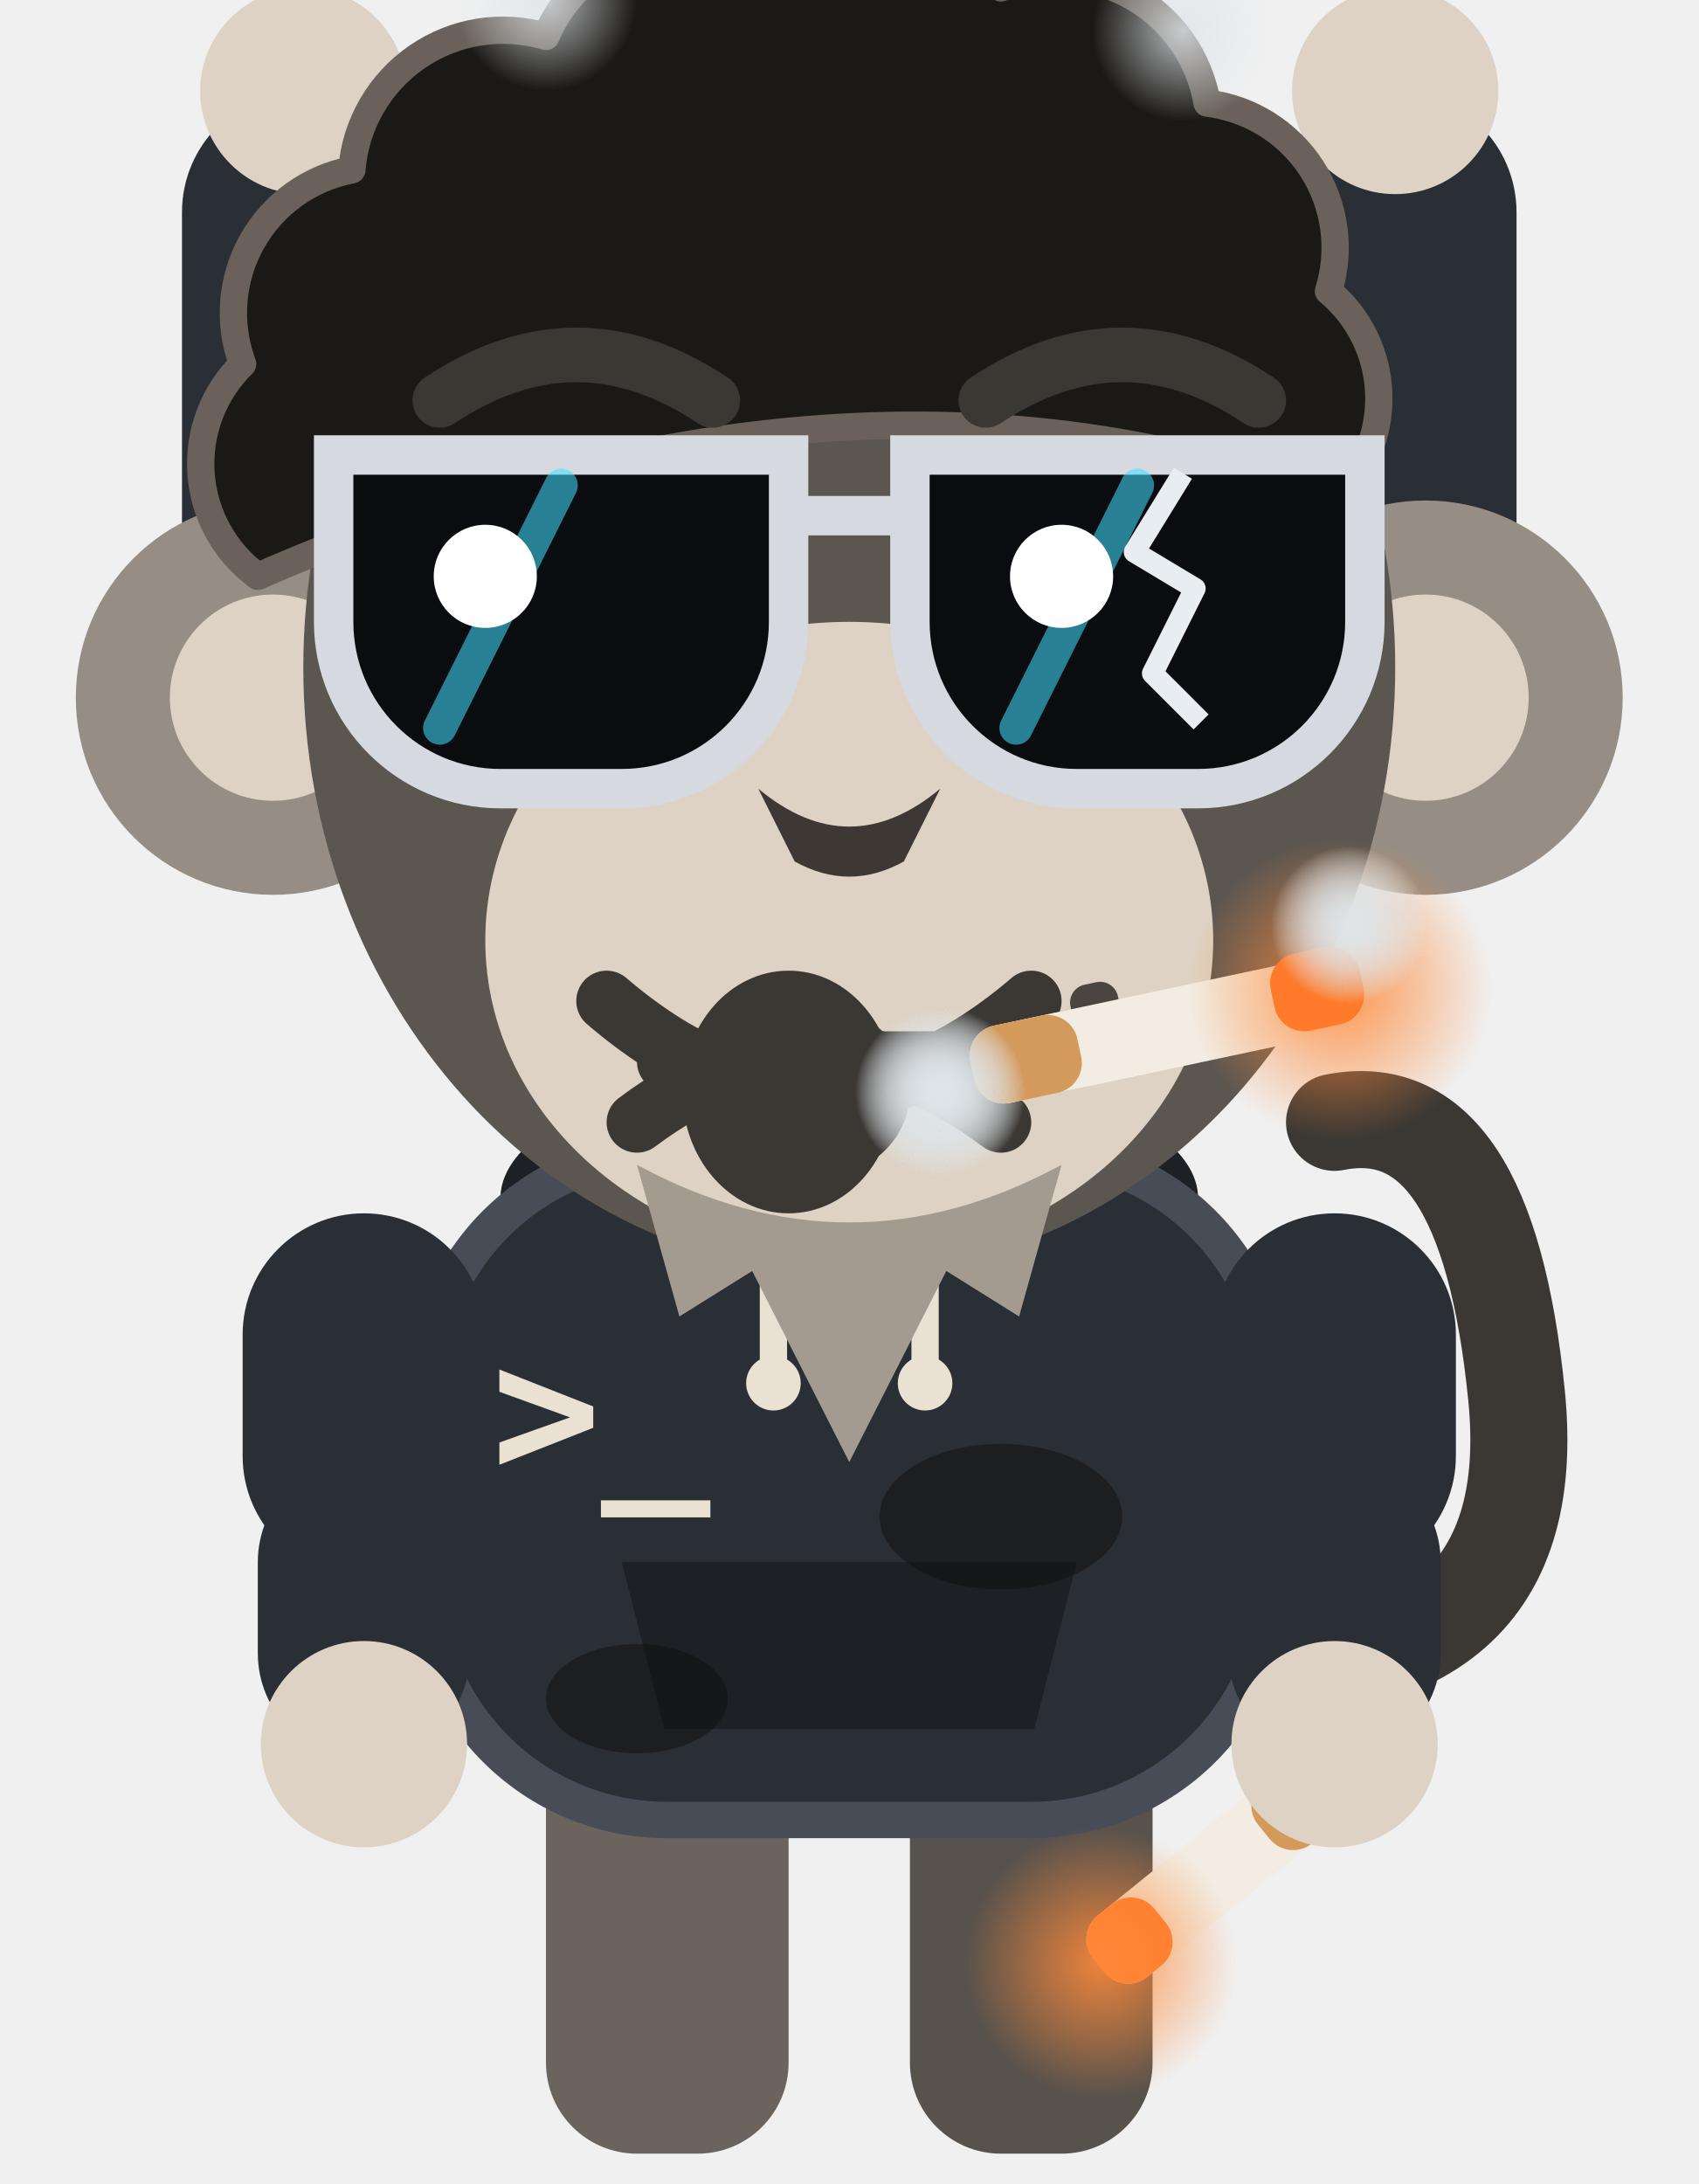
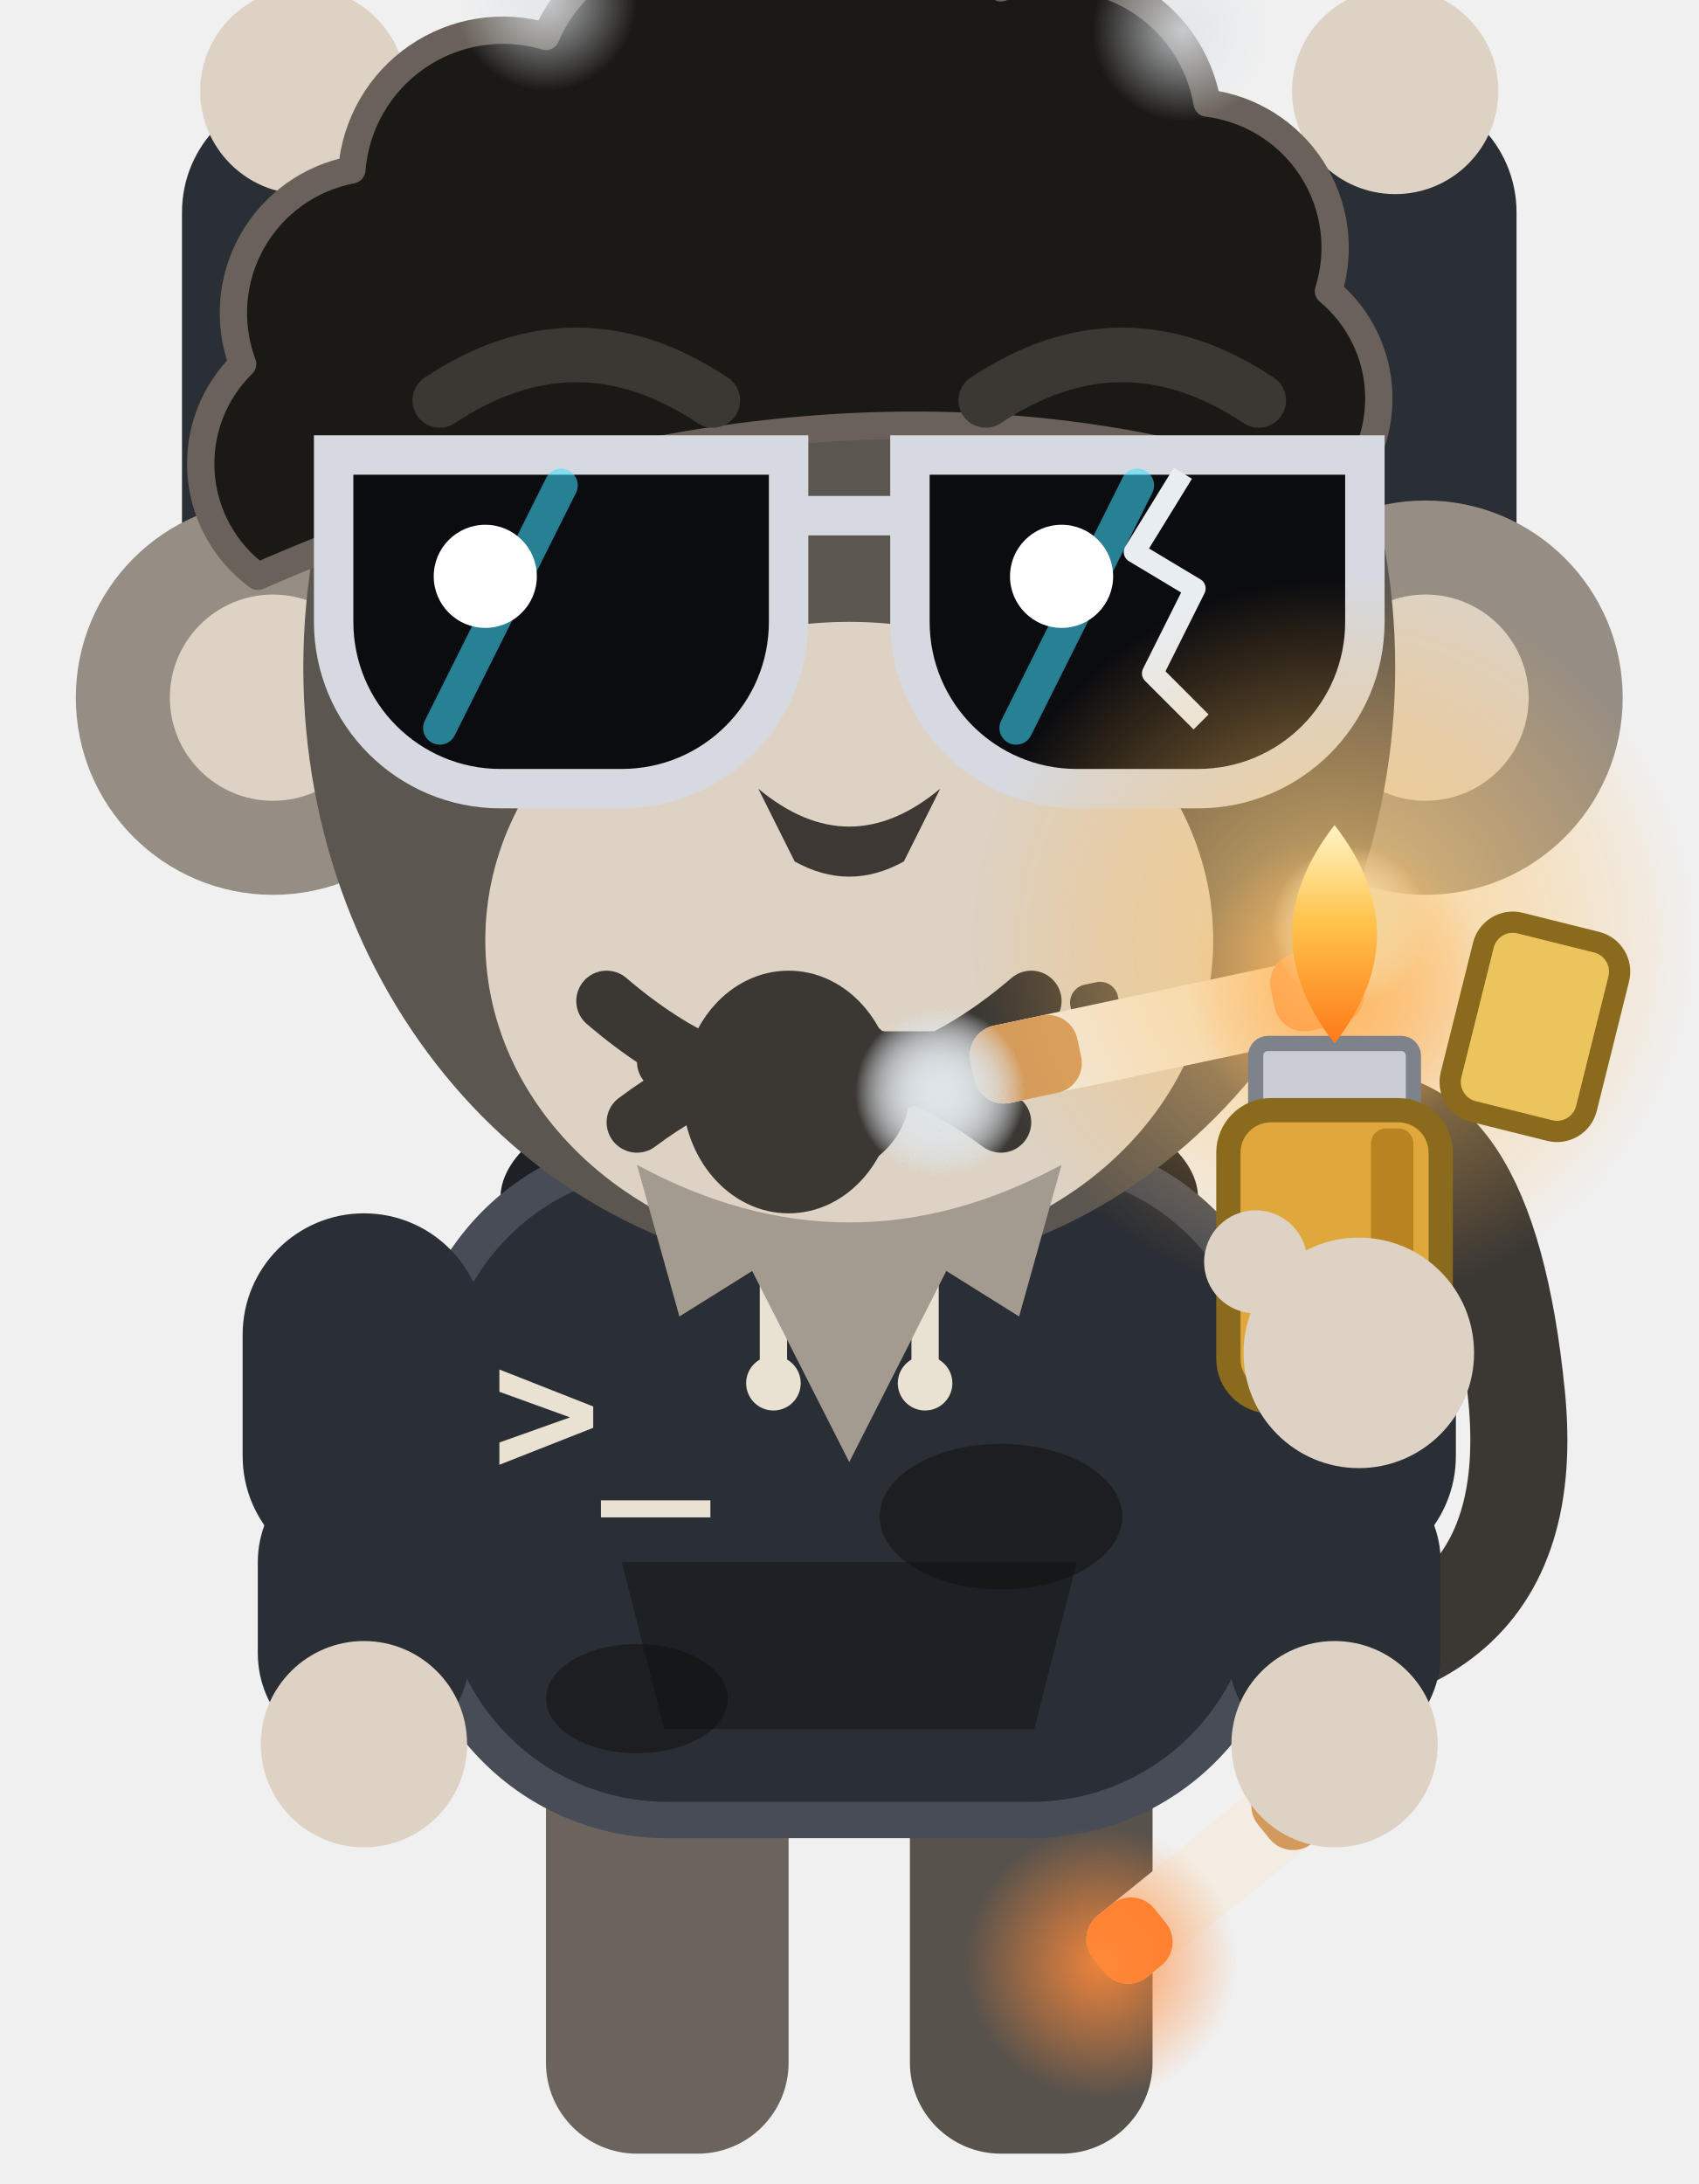
<svg class="monkey" viewBox="0 0 56 72" aria-hidden="true" focusable="false">
  <defs>
    <radialGradient id="monkey-ember">
      <stop offset="0" stop-color="#ff8a3a" stop-opacity=".9" />
      <stop offset="1" stop-color="#ff8a3a" stop-opacity="0" />
    </radialGradient>
    <radialGradient id="monkey-smoke">
      <stop offset="0" stop-color="#dfe5e9" stop-opacity=".8" />
      <stop offset="1" stop-color="#dfe5e9" stop-opacity="0" />
    </radialGradient>
+     <radialGradient id="monkey-flame-glow">
+       <stop offset="0" stop-color="#ffd27a" stop-opacity=".75" />
+       <stop offset="1" stop-color="#ffb347" stop-opacity="0" />
+     </radialGradient>
+     <linearGradient id="monkey-flame-body" x1="0" y1="1" x2="0" y2="0">
+       <stop offset="0" stop-color="#ff7a1a" />
+       <stop offset=".55" stop-color="#ffc24a" />
+       <stop offset="1" stop-color="#fff3c4" />
+     </linearGradient>
  </defs>
  <g class="flip">
    <g class="speed" stroke="#c8d2d8" stroke-width="1.4" stroke-linecap="round" opacity=".7">
      <path d="M-14 30h9M-18 40h12M-13 50h8" />
    </g>
    <g class="pose">
      <g class="breath">
        <path class="tail" d="M39 55q12 1 11-9t-6-9" fill="none" stroke="#3b3834" stroke-width="3.2" stroke-linecap="round" />
        <rect class="leg-a" x="18" y="56" width="8" height="15" rx="3" fill="#6a645d" />
        <rect class="leg-b" x="30" y="56" width="8" height="15" rx="3" fill="#57524c" />
        <g class="arms-up">
          <rect x="6" y="3" width="8" height="23" rx="4" fill="#2a2e35" />
          <circle cx="10" cy="3" r="3.4" fill="#ddd2c3" />
          <rect x="42" y="3" width="8" height="23" rx="4" fill="#2a2e35" />
          <circle cx="46" cy="3" r="3.4" fill="#ddd2c3" />
        </g>
        <ellipse cx="28" cy="39.5" rx="11.5" ry="4.5" fill="#1d2025" />
        <rect x="14" y="38" width="28" height="22" rx="8" fill="#2a2e35" stroke="#474c56" stroke-width="1.2" />
        <path d="M20.5 51.5h15l-1.4 5.5h-12.2z" fill="#1d2025" />
        <path d="M25.5 40v5M30.5 40v5" stroke="#e9e1d2" stroke-width=".9" stroke-linecap="round" />
        <circle cx="25.5" cy="45.6" r=".9" fill="#e9e1d2" />
        <circle cx="30.5" cy="45.6" r=".9" fill="#e9e1d2" />
        <g class="smudge" fill="#0d0c0b" opacity=".45">
          <ellipse cx="33" cy="50" rx="4" ry="2.4" />
          <ellipse cx="21" cy="56" rx="3" ry="1.8" />
        </g>
        <text x="16.2" y="48.6" font-family="JetBrains Mono, ui-monospace, monospace" font-weight="700" font-size="6" fill="#e9e1d2">&gt;_</text>
        <g class="head">
          <circle class="ear" cx="9" cy="23" r="6.5" fill="#968e84" />
          <circle class="ear" cx="47" cy="23" r="6.5" fill="#968e84" />
          <circle cx="9" cy="23" r="3.4" fill="#ddd2c3" />
          <circle cx="47" cy="23" r="3.4" fill="#ddd2c3" />
          <ellipse class="fur" cx="28" cy="22" rx="18" ry="20" fill="#5b5650" />
          <path class="hair" d="M11 16C10 9 13.5 4.6 17.5 4.2Q17.4 1 19.5-.4Q19.9 1.6 21.5 2.2Q23-.8 25.5-2.2Q25.8 .4 28 .8Q29.6-.6 32-1.4Q32.4 1.2 34.2 2.2Q36.2 1.2 38.5 1.4Q38.6 4 40 5.4Q42.6 6.2 44 9Q45.4 12 45 16Q41 11.5 36 12.6Q33 10 30 12.4Q26.5 9.8 23 12.4Q19.5 10.6 16 13Q13 13.6 11 16z" fill="#3b3834" />
          <path class="hair-frizz" d="M8.5 19a4.6 4.6 0 0 1-.5-7a4.8 4.8 0 0 1 3.6-6.4a5 5 0 0 1 6.4-4.4a5 5 0 0 1 7.4-2.2a5 5 0 0 1 7.6.6a5 5 0 0 1 6.8 3.8a4.8 4.8 0 0 1 4 6.2a4.6 4.6 0 0 1 .2 6.9Q28 10.5 8.5 19z" fill="#1b1916" stroke="#6a625a" stroke-width=".9" stroke-linejoin="round" />
          <ellipse class="face" cx="28" cy="31" rx="12" ry="10.5" fill="#ddd2c3" />
          <path d="M25 26q3 2.5 6 0l-1.2 2.4q-1.8 1-3.6 0z" fill="#3d3833" />
          <path class="beard" d="M21 38.4Q28 42.2 35 38.4L33.6 43.4 31.2 41.9 28 48.2 24.8 41.9 22.4 43.4z" fill="#a39b90" />
          <g class="eyes-white">
            <circle cx="19" cy="20" r="3.4" fill="#fff" />
            <circle cx="37" cy="20" r="3.4" fill="#fff" />
            <circle cx="19" cy="20" r="1.6" fill="#15171b" />
            <circle cx="37" cy="20" r="1.6" fill="#15171b" />
          </g>
          <g class="eyes-red">
            <g class="iris">
              <circle cx="19" cy="20" r="3.6" fill="#1a0b0b" />
              <circle cx="37" cy="20" r="3.6" fill="#1a0b0b" />
              <circle cx="19" cy="20" r="2" fill="#e8261c" />
              <circle cx="37" cy="20" r="2" fill="#e8261c" />
              <circle cx="18.3" cy="19.2" r=".6" fill="#fff" />
              <circle cx="36.3" cy="19.2" r=".6" fill="#fff" />
            </g>
            <path class="brows" d="M14.5 13.2q4.5-3 9 0M32.5 13.2q4.5-3 9 0" fill="none" stroke="#3b3834" stroke-width="1.8" stroke-linecap="round" />
          </g>
          <g class="shades">
            <path d="M11 15h15v5.5a5.5 5.5 0 0 1-5.5 5.5h-4a5.5 5.5 0 0 1-5.5-5.5zM30 15h15v5.5a5.5 5.5 0 0 1-5.5 5.5h-4a5.5 5.5 0 0 1-5.5-5.5z" fill="#0b0c10" stroke="#d6d9df" stroke-width="1.3" />
            <path d="M26 17h4" stroke="#d6d9df" stroke-width="1.3" />
            <path d="M14.5 24l4-8M33.5 24l4-8" stroke="#3fe0ff" stroke-opacity=".55" stroke-width="1.1" stroke-linecap="round" />
            <path class="crack" d="M39 15.6l-1.6 2.6 2 1.2-1.4 2.8 1.6 1.6" fill="none" stroke="#e8edf2" stroke-width=".7" stroke-linejoin="round" />
            <circle class="pupil" cx="16" cy="19" r="1.7" fill="#fff" />
            <circle class="pupil" cx="35" cy="19" r="1.7" fill="#fff" />
          </g>
          <path class="mouth mouth-calm" d="M22 35h11" stroke="#3b3834" stroke-width="2" stroke-linecap="round" fill="none" />
          <ellipse class="mouth mouth-scared" cx="26" cy="36" rx="3.5" ry="4" fill="#3b3834" />
          <path class="mouth mouth-cross" d="M21 37q6-4.5 12 0" stroke="#3b3834" stroke-width="2" stroke-linecap="round" fill="none" />
          <path class="mouth mouth-proud" d="M20 33q7 6 14 0" stroke="#3b3834" stroke-width="2" stroke-linecap="round" fill="none" />
          <ellipse class="mouth mouth-talk" cx="27" cy="36" rx="3" ry="2.8" fill="#3b3834" />
          <g class="stub">
            <rect x="32" y="34" width="4.4" height="2.6" rx="1" transform="rotate(-12 32 35)" fill="#d39a5c" />
            <rect x="35.6" y="33.3" width="1.6" height="2.6" rx=".6" transform="rotate(-12 32 35)" fill="#4a4540" />
          </g>
          <g class="cig">
            <rect x="32" y="34" width="12" height="2.6" rx="1" transform="rotate(-12 32 35)" fill="#f2ece2" />
            <rect x="32" y="34" width="3.6" height="2.6" rx="1" transform="rotate(-12 32 35)" fill="#d39a5c" />
            <circle class="ember" cx="44.2" cy="32.6" r="5" fill="url(#monkey-ember)" />
            <rect x="42" y="31.4" width="3" height="2.6" rx="1" transform="rotate(-12 43 33)" fill="#ff7a2a" />
          </g>
          <g class="exhale">
            <circle cx="31" cy="36" r="2.8" fill="url(#monkey-smoke)" />
            <circle cx="31" cy="36" r="2.8" fill="url(#monkey-smoke)" />
            <circle cx="31" cy="36" r="2.8" fill="url(#monkey-smoke)" />
            <circle cx="31" cy="36" r="2.8" fill="url(#monkey-smoke)" />
          </g>
          <g class="smoulder">
            <circle class="puff" cx="18" cy="0" r="3" fill="url(#monkey-smoke)" />
            <circle class="puff" cx="29" cy="-3" r="3" fill="url(#monkey-smoke)" />
            <circle class="puff" cx="39" cy="1" r="3" fill="url(#monkey-smoke)" />
          </g>
        </g>
        <g class="cig-smoke">
          <circle class="puff" cx="44.5" cy="30.5" r="2.6" fill="url(#monkey-smoke)" />
          <circle class="puff" cx="44.5" cy="30.5" r="2.6" fill="url(#monkey-smoke)" />
          <circle class="puff" cx="44.5" cy="30.5" r="2.6" fill="url(#monkey-smoke)" />
        </g>
        <g class="arm arm-l">
          <g class="upper">
            <rect x="8" y="40" width="8" height="12" rx="4" fill="#2a2e35" />
            <g class="fore">
              <rect x="8.5" y="48" width="7" height="10" rx="3.5" fill="#2a2e35" />
              <circle cx="12" cy="57.5" r="3.4" fill="#ddd2c3" />
            </g>
          </g>
        </g>
        <g class="arm arm-r">
          <g class="upper">
            <rect x="40" y="40" width="8" height="12" rx="4" fill="#2a2e35" />
            <g class="fore">
              <rect x="40.5" y="48" width="7" height="10" rx="3.5" fill="#2a2e35" />
              <g class="cig-hand">
                <rect x="44" y="57.2" width="10" height="2.6" rx="1" transform="rotate(141 44 58.5)" fill="#f2ece2" />
                <rect x="44" y="57.2" width="3" height="2.6" rx="1" transform="rotate(141 44 58.5)" fill="#d39a5c" />
                <rect x="51.4" y="57.2" width="2.6" height="2.6" rx="1" transform="rotate(141 44 58.5)" fill="#ff7a2a" />
                <circle cx="36.3" cy="64.7" r="4.5" fill="url(#monkey-ember)" />
              </g>
+               <g class="lighter">
+                 <circle class="flame" cx="44" cy="31" r="12" fill="url(#monkey-flame-glow)" />
+                 <rect x="47.6" y="30" width="4.6" height="6.4" rx="1" fill="#ecc45e" stroke="#8a6a1c" stroke-width=".7" transform="rotate(14 47.6 36.4)" />
+                 <rect x="41.4" y="34.4" width="5.2" height="2.4" rx=".4" fill="#c9ccd2" stroke="#7d828b" stroke-width=".5" />
+                 <rect x="40.5" y="36.6" width="7" height="9.6" rx="1.4" fill="#e0a83c" stroke="#8a6a1c" stroke-width=".8" />
+                 <rect x="45.2" y="37.2" width="1.4" height="8.4" rx=".5" fill="#b98420" />
+                 <path class="flame" d="M44 27.2q2.8 3.6 0 7.2q-2.8-3.6 0-7.2z" fill="url(#monkey-flame-body)" />
+                 <circle cx="44.8" cy="44.6" r="3.8" fill="#ddd2c3" />
+                 <circle cx="41.4" cy="41.6" r="1.7" fill="#ddd2c3" />
+               </g>
              <circle cx="44" cy="57.5" r="3.4" fill="#ddd2c3" />
            </g>
          </g>
        </g>
      </g>
    </g>
  </g>
</svg>
